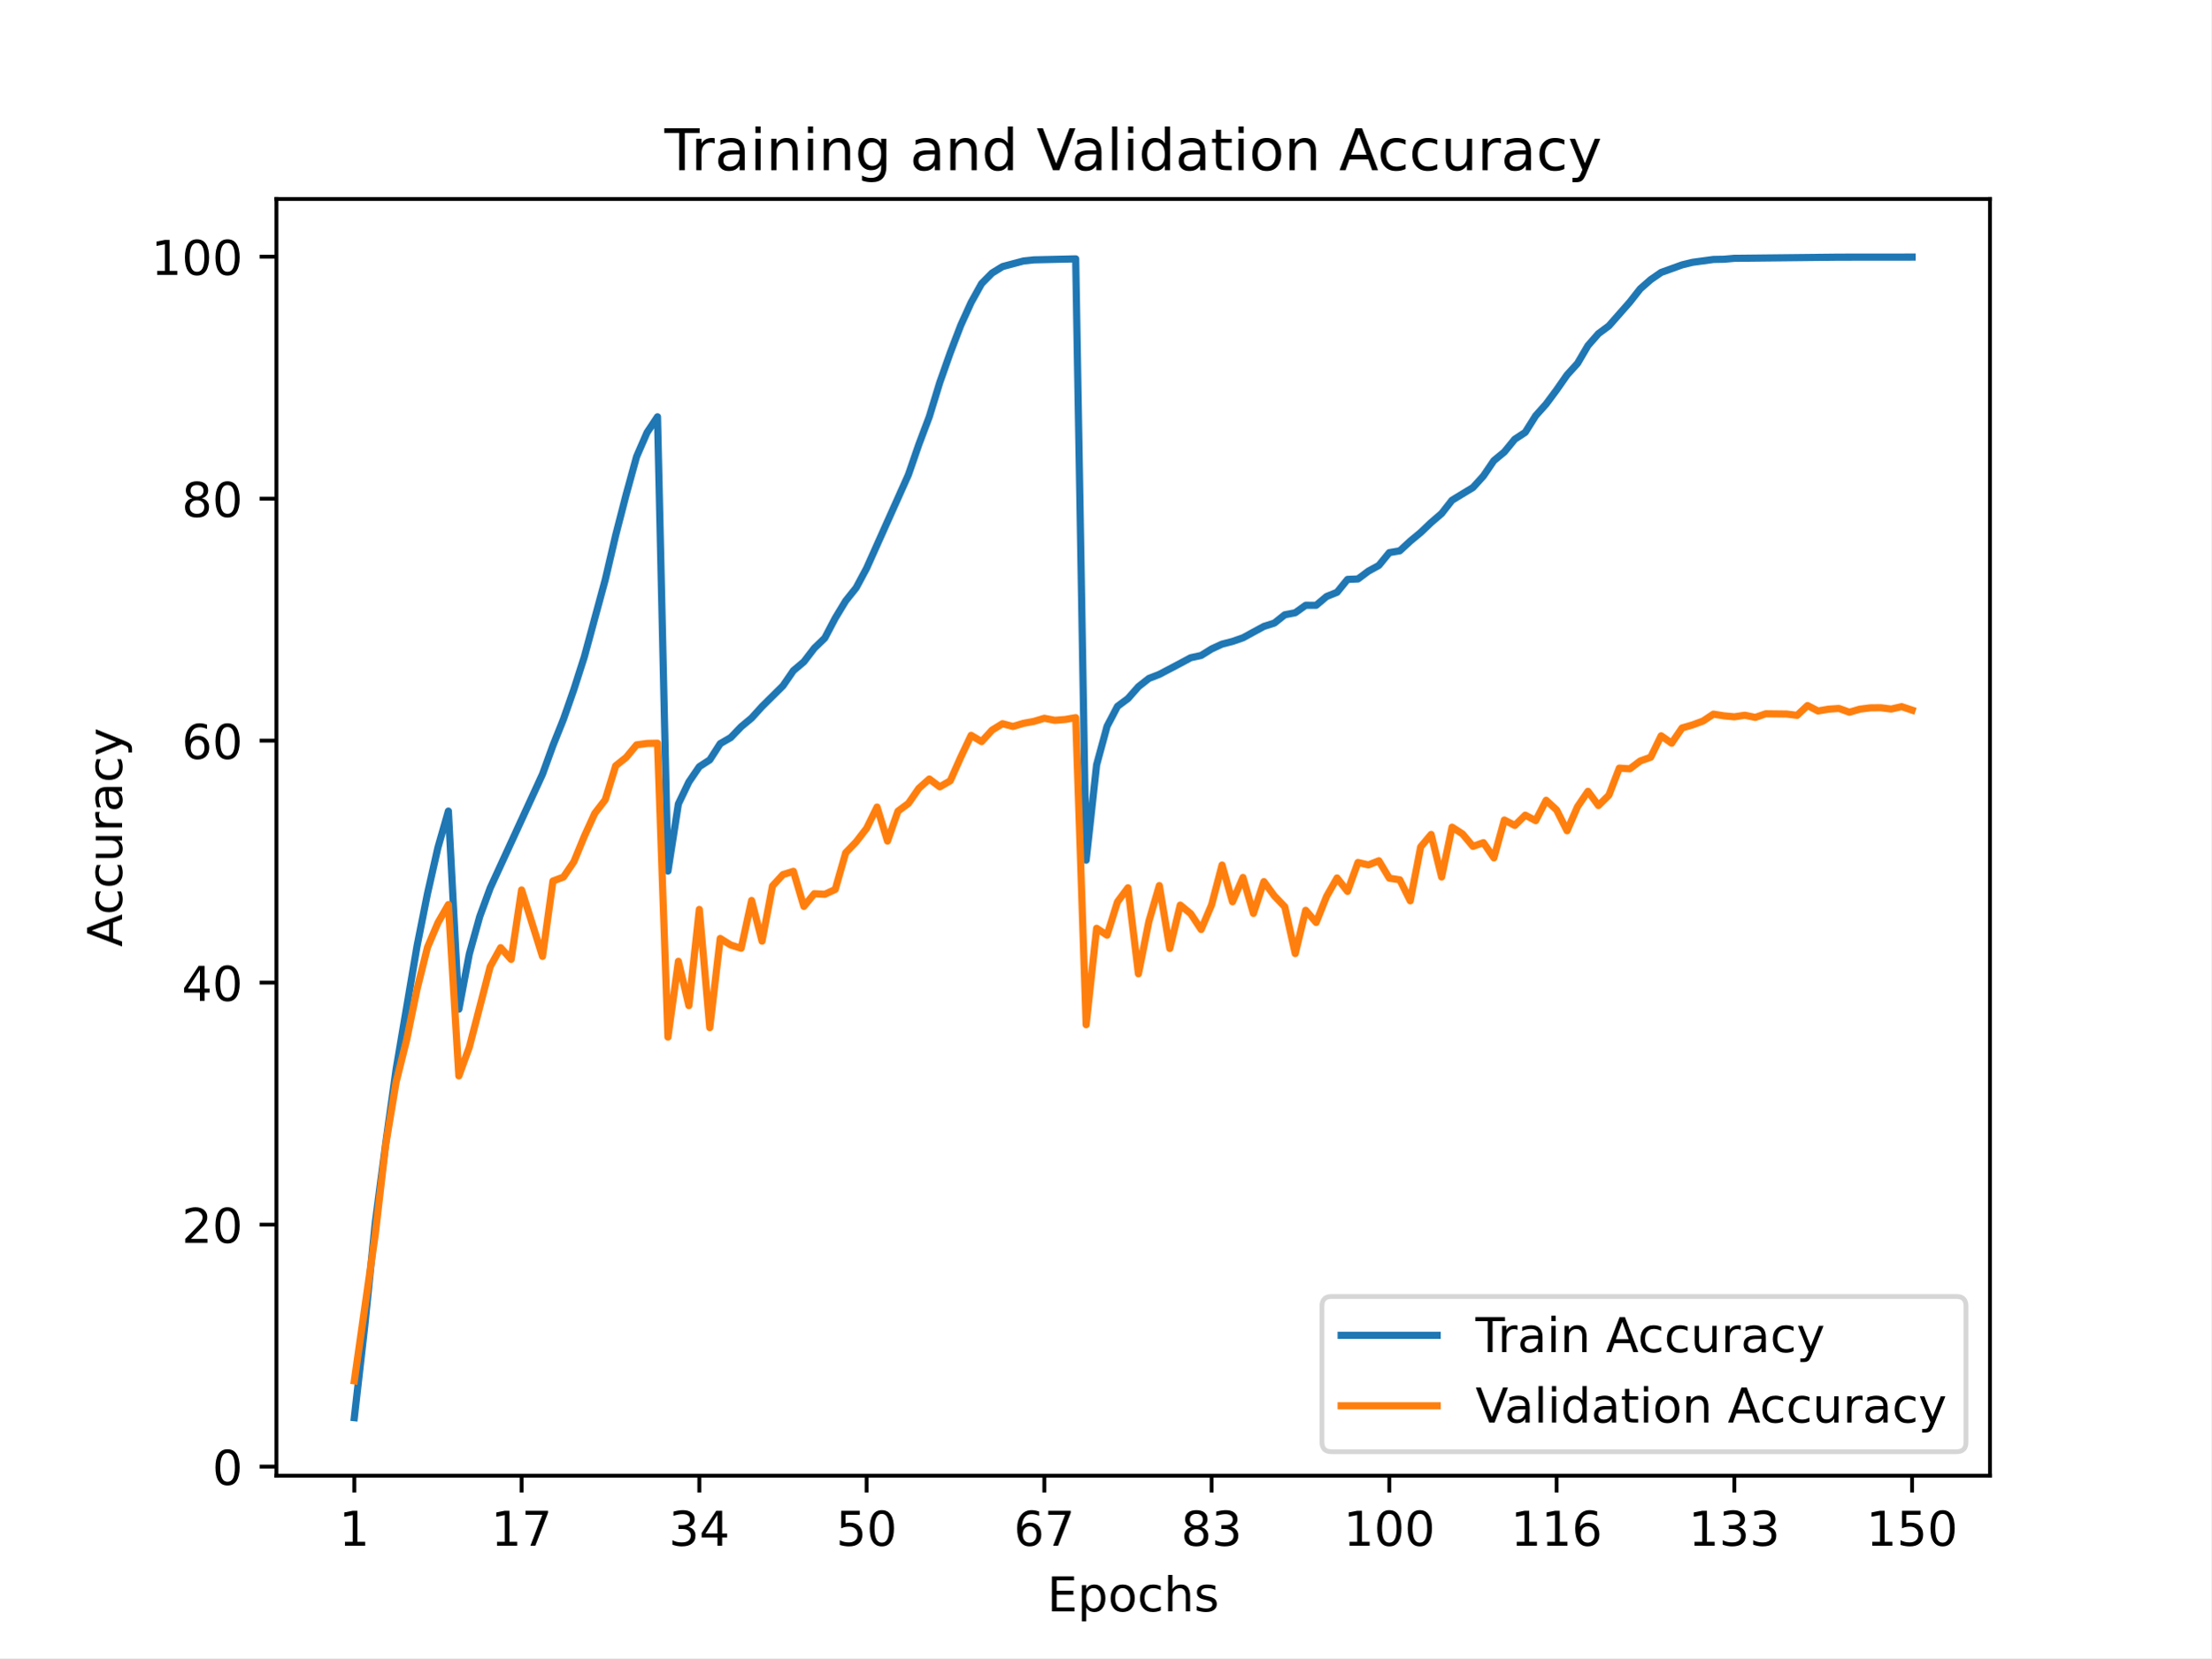
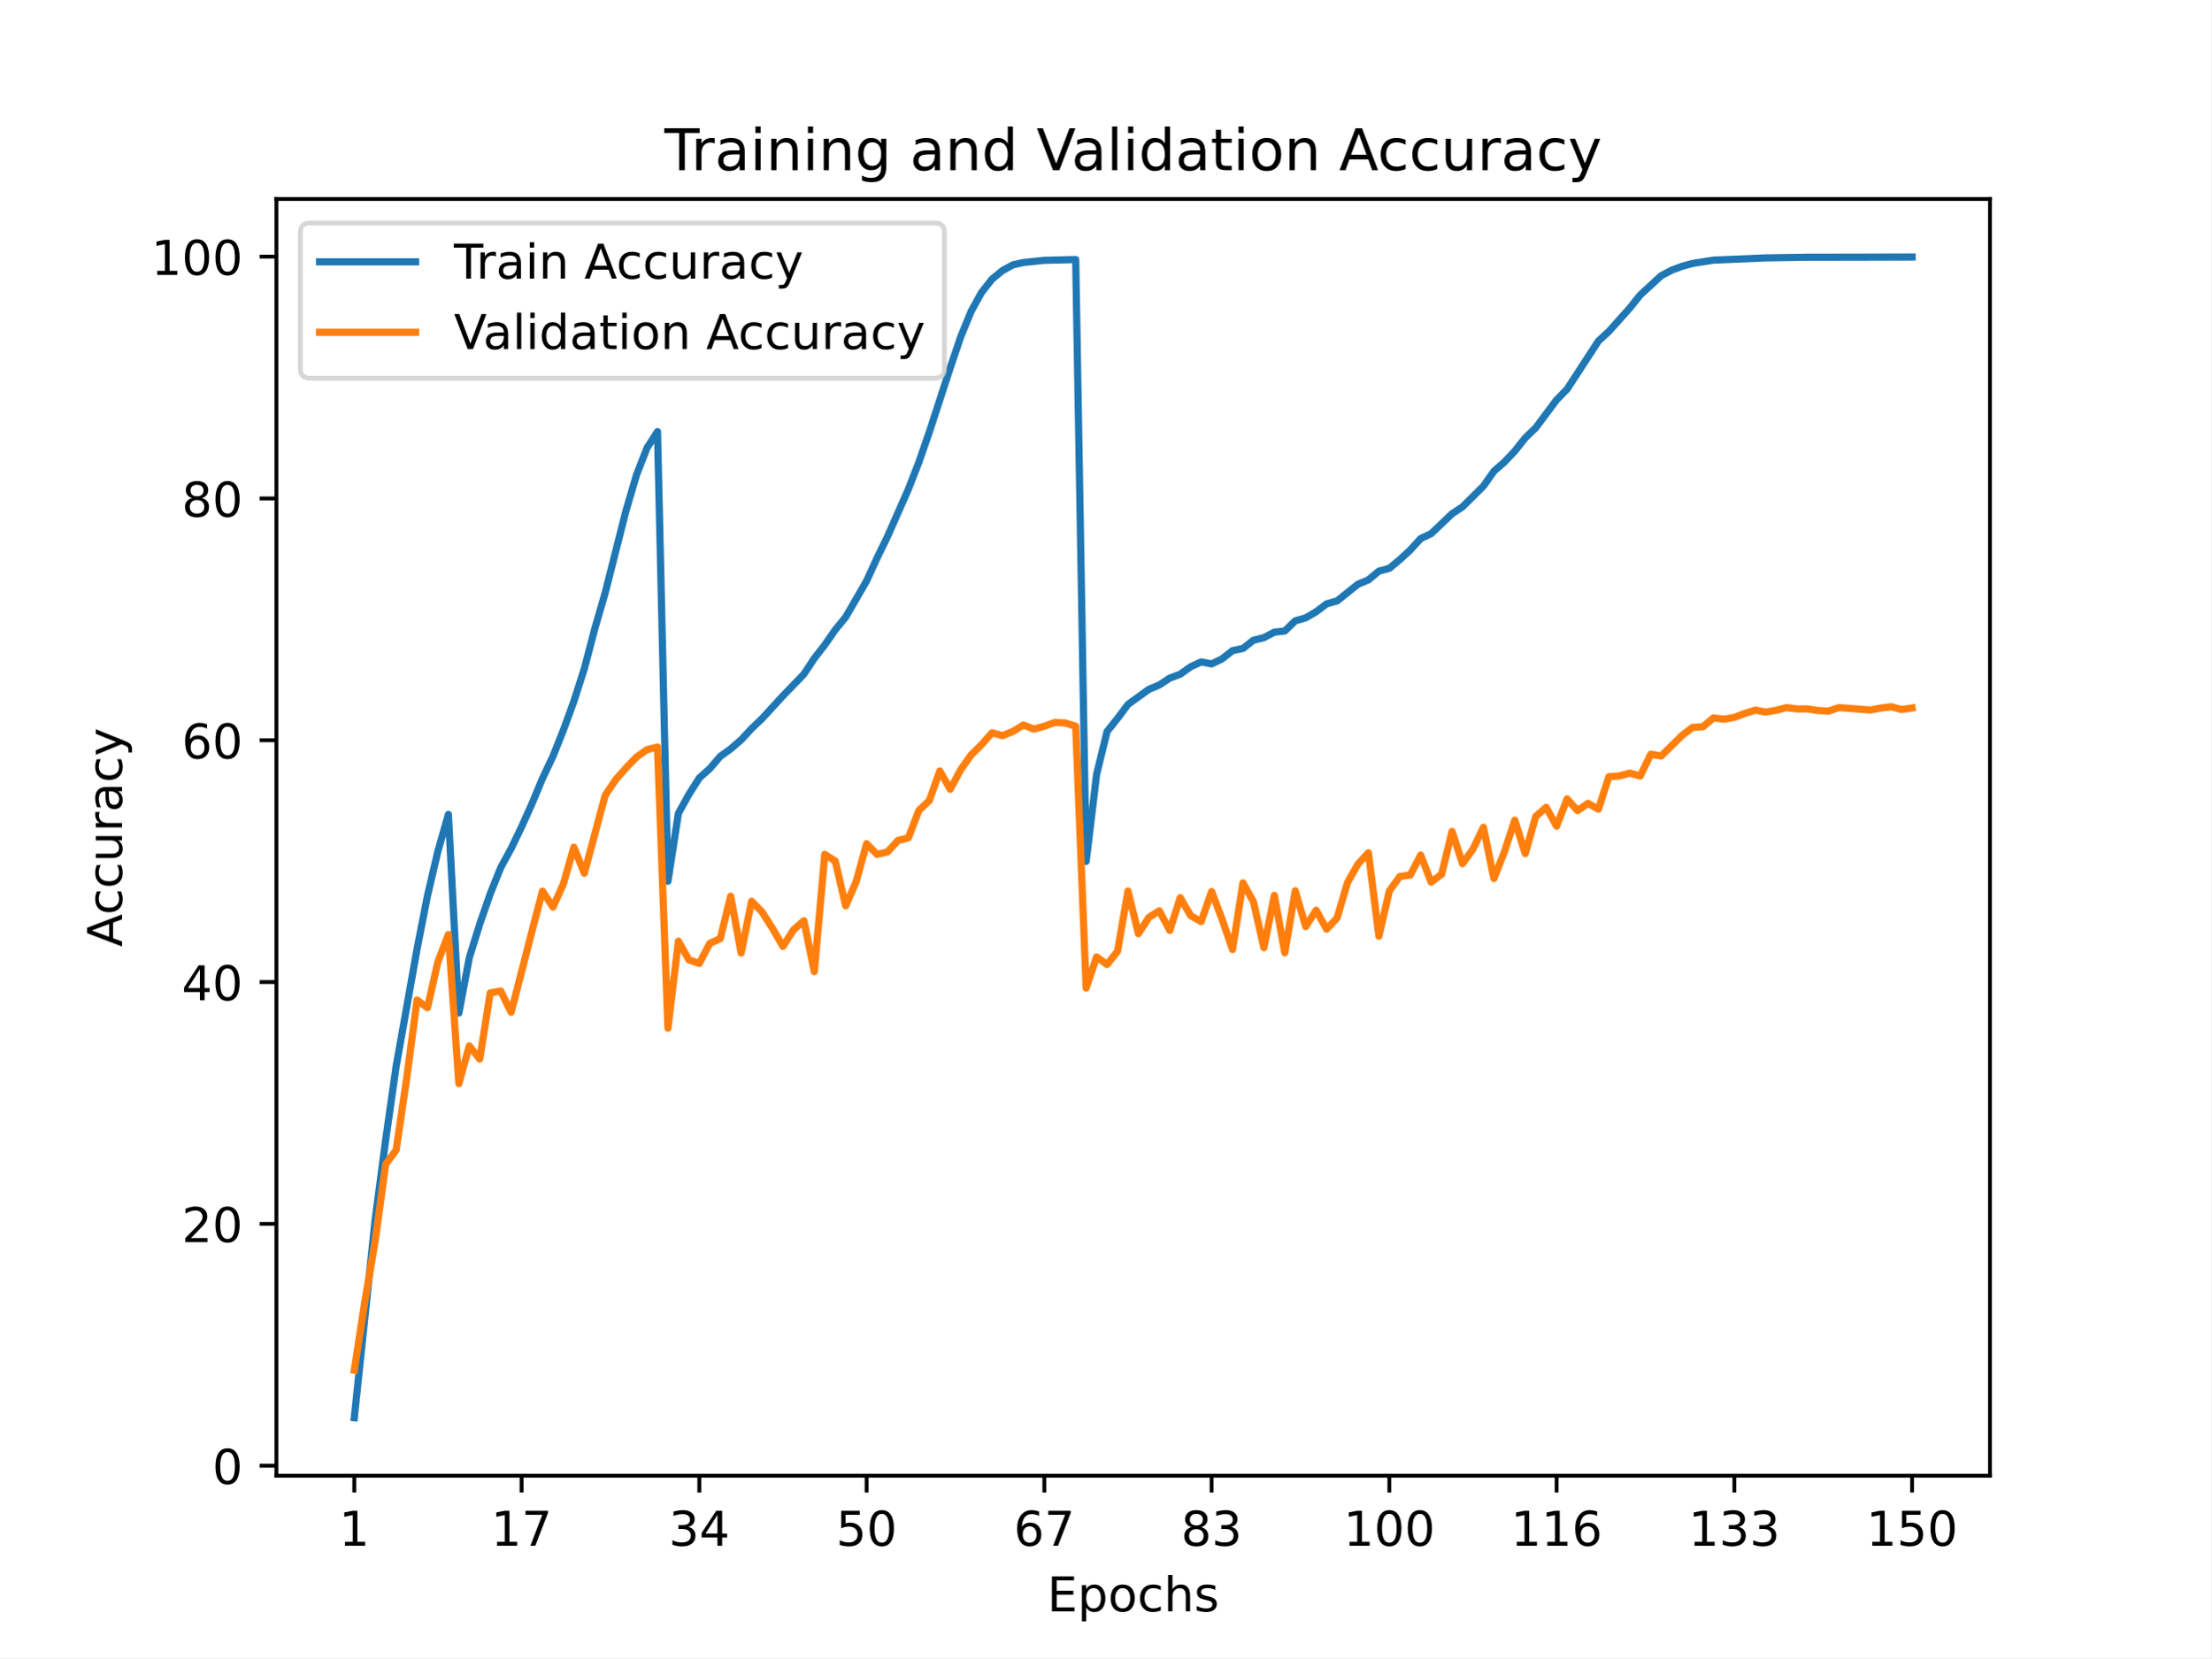
<svg xmlns="http://www.w3.org/2000/svg" xmlns:xlink="http://www.w3.org/1999/xlink" width="460.8pt" height="345.6pt" viewBox="0 0 460.8 345.6" version="1.1">
  <defs>
    <style type="text/css">*{stroke-linejoin: round; stroke-linecap: butt}</style>
  </defs>
  <g id="figure_1">
    <g id="patch_1">
      <path d="M 0 345.6  L 460.8 345.6  L 460.8 0  L 0 0  z " style="fill: #ffffff" />
    </g>
    <g id="axes_1">
      <g id="patch_2">
        <path d="M 57.6 307.584  L 414.72 307.584  L 414.72 41.472  L 57.6 41.472  z " style="fill: #ffffff" />
      </g>
      <g id="matplotlib.axis_1">
        <g id="xtick_1">
          <g id="line2d_1">
            <defs>
-               <path id="m80ed675c29" d="M 0 0  L 0 3.5  " style="stroke: #000000; stroke-width: 0.8" />
+               <path id="mdec0cc5436" d="M 0 0  L 0 3.5  " style="stroke: #000000; stroke-width: 0.8" />
            </defs>
            <g>
-               <use xlink:href="#m80ed675c29" x="73.833" y="307.584" style="stroke: #000000; stroke-width: 0.8" />
+               <use xlink:href="#mdec0cc5436" x="73.833" y="307.584" style="stroke: #000000; stroke-width: 0.8" />
            </g>
          </g>
          <g id="text_1">
            <g transform="translate(70.65148 322.1824) scale(0.1 -0.1)">
              <defs>
                <path id="DejaVuSans-31" d="M 794 531  L 1825 531  L 1825 4091  L 703 3866  L 703 4441  L 1819 4666  L 2450 4666  L 2450 531  L 3481 531  L 3481 0  L 794 0  L 794 531  z " transform="scale(0.015625)" />
              </defs>
              <use xlink:href="#DejaVuSans-31" />
            </g>
          </g>
        </g>
        <g id="xtick_2">
          <g id="line2d_2">
            <g>
-               <use xlink:href="#m80ed675c29" x="108.695" y="307.584" style="stroke: #000000; stroke-width: 0.8" />
+               <use xlink:href="#mdec0cc5436" x="108.695" y="307.584" style="stroke: #000000; stroke-width: 0.8" />
            </g>
          </g>
          <g id="text_2">
            <g transform="translate(102.3325 322.1824) scale(0.1 -0.1)">
              <defs>
                <path id="DejaVuSans-37" d="M 525 4666  L 3525 4666  L 3525 4397  L 1831 0  L 1172 0  L 2766 4134  L 525 4134  L 525 4666  z " transform="scale(0.015625)" />
              </defs>
              <use xlink:href="#DejaVuSans-31" />
              <use xlink:href="#DejaVuSans-37" x="63.623" />
            </g>
          </g>
        </g>
        <g id="xtick_3">
          <g id="line2d_3">
            <g>
-               <use xlink:href="#m80ed675c29" x="145.736" y="307.584" style="stroke: #000000; stroke-width: 0.8" />
+               <use xlink:href="#mdec0cc5436" x="145.736" y="307.584" style="stroke: #000000; stroke-width: 0.8" />
            </g>
          </g>
          <g id="text_3">
            <g transform="translate(139.3736 322.1824) scale(0.1 -0.1)">
              <defs>
                <path id="DejaVuSans-33" d="M 2597 2516  Q 3050 2419 3304 2112  Q 3559 1806 3559 1356  Q 3559 666 3084 287  Q 2609 -91 1734 -91  Q 1441 -91 1130 -33  Q 819 25 488 141  L 488 750  Q 750 597 1062 519  Q 1375 441 1716 441  Q 2309 441 2620 675  Q 2931 909 2931 1356  Q 2931 1769 2642 2001  Q 2353 2234 1838 2234  L 1294 2234  L 1294 2753  L 1863 2753  Q 2328 2753 2575 2939  Q 2822 3125 2822 3475  Q 2822 3834 2567 4026  Q 2313 4219 1838 4219  Q 1578 4219 1281 4162  Q 984 4106 628 3988  L 628 4550  Q 988 4650 1302 4700  Q 1616 4750 1894 4750  Q 2613 4750 3031 4423  Q 3450 4097 3450 3541  Q 3450 3153 3228 2886  Q 3006 2619 2597 2516  z " transform="scale(0.015625)" />
                <path id="DejaVuSans-34" d="M 2419 4116  L 825 1625  L 2419 1625  L 2419 4116  z M 2253 4666  L 3047 4666  L 3047 1625  L 3713 1625  L 3713 1100  L 3047 1100  L 3047 0  L 2419 0  L 2419 1100  L 313 1100  L 313 1709  L 2253 4666  z " transform="scale(0.015625)" />
              </defs>
              <use xlink:href="#DejaVuSans-33" />
              <use xlink:href="#DejaVuSans-34" x="63.623" />
            </g>
          </g>
        </g>
        <g id="xtick_4">
          <g id="line2d_4">
            <g>
-               <use xlink:href="#m80ed675c29" x="180.598" y="307.584" style="stroke: #000000; stroke-width: 0.8" />
+               <use xlink:href="#mdec0cc5436" x="180.598" y="307.584" style="stroke: #000000; stroke-width: 0.8" />
            </g>
          </g>
          <g id="text_4">
            <g transform="translate(174.2358 322.1824) scale(0.1 -0.1)">
              <defs>
                <path id="DejaVuSans-35" d="M 691 4666  L 3169 4666  L 3169 4134  L 1269 4134  L 1269 2991  Q 1406 3038 1543 3061  Q 1681 3084 1819 3084  Q 2600 3084 3056 2656  Q 3513 2228 3513 1497  Q 3513 744 3044 326  Q 2575 -91 1722 -91  Q 1428 -91 1123 -41  Q 819 9 494 109  L 494 744  Q 775 591 1075 516  Q 1375 441 1709 441  Q 2250 441 2565 725  Q 2881 1009 2881 1497  Q 2881 1984 2565 2268  Q 2250 2553 1709 2553  Q 1456 2553 1204 2497  Q 953 2441 691 2322  L 691 4666  z " transform="scale(0.015625)" />
                <path id="DejaVuSans-30" d="M 2034 4250  Q 1547 4250 1301 3770  Q 1056 3291 1056 2328  Q 1056 1369 1301 889  Q 1547 409 2034 409  Q 2525 409 2770 889  Q 3016 1369 3016 2328  Q 3016 3291 2770 3770  Q 2525 4250 2034 4250  z M 2034 4750  Q 2819 4750 3233 4129  Q 3647 3509 3647 2328  Q 3647 1150 3233 529  Q 2819 -91 2034 -91  Q 1250 -91 836 529  Q 422 1150 422 2328  Q 422 3509 836 4129  Q 1250 4750 2034 4750  z " transform="scale(0.015625)" />
              </defs>
              <use xlink:href="#DejaVuSans-35" />
              <use xlink:href="#DejaVuSans-30" x="63.623" />
            </g>
          </g>
        </g>
        <g id="xtick_5">
          <g id="line2d_5">
            <g>
-               <use xlink:href="#m80ed675c29" x="217.639" y="307.584" style="stroke: #000000; stroke-width: 0.8" />
+               <use xlink:href="#mdec0cc5436" x="217.639" y="307.584" style="stroke: #000000; stroke-width: 0.8" />
            </g>
          </g>
          <g id="text_5">
            <g transform="translate(211.2769 322.1824) scale(0.1 -0.1)">
              <defs>
                <path id="DejaVuSans-36" d="M 2113 2584  Q 1688 2584 1439 2293  Q 1191 2003 1191 1497  Q 1191 994 1439 701  Q 1688 409 2113 409  Q 2538 409 2786 701  Q 3034 994 3034 1497  Q 3034 2003 2786 2293  Q 2538 2584 2113 2584  z M 3366 4563  L 3366 3988  Q 3128 4100 2886 4159  Q 2644 4219 2406 4219  Q 1781 4219 1451 3797  Q 1122 3375 1075 2522  Q 1259 2794 1537 2939  Q 1816 3084 2150 3084  Q 2853 3084 3261 2657  Q 3669 2231 3669 1497  Q 3669 778 3244 343  Q 2819 -91 2113 -91  Q 1303 -91 875 529  Q 447 1150 447 2328  Q 447 3434 972 4092  Q 1497 4750 2381 4750  Q 2619 4750 2861 4703  Q 3103 4656 3366 4563  z " transform="scale(0.015625)" />
              </defs>
              <use xlink:href="#DejaVuSans-36" />
              <use xlink:href="#DejaVuSans-37" x="63.623" />
            </g>
          </g>
        </g>
        <g id="xtick_6">
          <g id="line2d_6">
            <g>
-               <use xlink:href="#m80ed675c29" x="252.502" y="307.584" style="stroke: #000000; stroke-width: 0.8" />
+               <use xlink:href="#mdec0cc5436" x="252.502" y="307.584" style="stroke: #000000; stroke-width: 0.8" />
            </g>
          </g>
          <g id="text_6">
            <g transform="translate(246.1392 322.1824) scale(0.1 -0.1)">
              <defs>
                <path id="DejaVuSans-38" d="M 2034 2216  Q 1584 2216 1326 1975  Q 1069 1734 1069 1313  Q 1069 891 1326 650  Q 1584 409 2034 409  Q 2484 409 2743 651  Q 3003 894 3003 1313  Q 3003 1734 2745 1975  Q 2488 2216 2034 2216  z M 1403 2484  Q 997 2584 770 2862  Q 544 3141 544 3541  Q 544 4100 942 4425  Q 1341 4750 2034 4750  Q 2731 4750 3128 4425  Q 3525 4100 3525 3541  Q 3525 3141 3298 2862  Q 3072 2584 2669 2484  Q 3125 2378 3379 2068  Q 3634 1759 3634 1313  Q 3634 634 3220 271  Q 2806 -91 2034 -91  Q 1263 -91 848 271  Q 434 634 434 1313  Q 434 1759 690 2068  Q 947 2378 1403 2484  z M 1172 3481  Q 1172 3119 1398 2916  Q 1625 2713 2034 2713  Q 2441 2713 2670 2916  Q 2900 3119 2900 3481  Q 2900 3844 2670 4047  Q 2441 4250 2034 4250  Q 1625 4250 1398 4047  Q 1172 3844 1172 3481  z " transform="scale(0.015625)" />
              </defs>
              <use xlink:href="#DejaVuSans-38" />
              <use xlink:href="#DejaVuSans-33" x="63.623" />
            </g>
          </g>
        </g>
        <g id="xtick_7">
          <g id="line2d_7">
            <g>
-               <use xlink:href="#m80ed675c29" x="289.543" y="307.584" style="stroke: #000000; stroke-width: 0.8" />
+               <use xlink:href="#mdec0cc5436" x="289.543" y="307.584" style="stroke: #000000; stroke-width: 0.8" />
            </g>
          </g>
          <g id="text_7">
            <g transform="translate(279.999 322.1824) scale(0.1 -0.1)">
              <use xlink:href="#DejaVuSans-31" />
              <use xlink:href="#DejaVuSans-30" x="63.623" />
              <use xlink:href="#DejaVuSans-30" x="127.246" />
            </g>
          </g>
        </g>
        <g id="xtick_8">
          <g id="line2d_8">
            <g>
-               <use xlink:href="#m80ed675c29" x="324.405" y="307.584" style="stroke: #000000; stroke-width: 0.8" />
+               <use xlink:href="#mdec0cc5436" x="324.405" y="307.584" style="stroke: #000000; stroke-width: 0.8" />
            </g>
          </g>
          <g id="text_8">
            <g transform="translate(314.8613 322.1824) scale(0.1 -0.1)">
              <use xlink:href="#DejaVuSans-31" />
              <use xlink:href="#DejaVuSans-31" x="63.623" />
              <use xlink:href="#DejaVuSans-36" x="127.246" />
            </g>
          </g>
        </g>
        <g id="xtick_9">
          <g id="line2d_9">
            <g>
-               <use xlink:href="#m80ed675c29" x="361.446" y="307.584" style="stroke: #000000; stroke-width: 0.8" />
+               <use xlink:href="#mdec0cc5436" x="361.446" y="307.584" style="stroke: #000000; stroke-width: 0.8" />
            </g>
          </g>
          <g id="text_9">
            <g transform="translate(351.9024 322.1824) scale(0.1 -0.1)">
              <use xlink:href="#DejaVuSans-31" />
              <use xlink:href="#DejaVuSans-33" x="63.623" />
              <use xlink:href="#DejaVuSans-33" x="127.246" />
            </g>
          </g>
        </g>
        <g id="xtick_10">
          <g id="line2d_10">
            <g>
-               <use xlink:href="#m80ed675c29" x="398.487" y="307.584" style="stroke: #000000; stroke-width: 0.8" />
+               <use xlink:href="#mdec0cc5436" x="398.487" y="307.584" style="stroke: #000000; stroke-width: 0.8" />
            </g>
          </g>
          <g id="text_10">
            <g transform="translate(388.9435 322.1824) scale(0.1 -0.1)">
              <use xlink:href="#DejaVuSans-31" />
              <use xlink:href="#DejaVuSans-35" x="63.623" />
              <use xlink:href="#DejaVuSans-30" x="127.246" />
            </g>
          </g>
        </g>
        <g id="text_11">
          <g transform="translate(218.2444 335.8606) scale(0.1 -0.1)">
            <defs>
              <path id="DejaVuSans-45" d="M 628 4666  L 3578 4666  L 3578 4134  L 1259 4134  L 1259 2753  L 3481 2753  L 3481 2222  L 1259 2222  L 1259 531  L 3634 531  L 3634 0  L 628 0  L 628 4666  z " transform="scale(0.015625)" />
              <path id="DejaVuSans-70" d="M 1159 525  L 1159 -1331  L 581 -1331  L 581 3500  L 1159 3500  L 1159 2969  Q 1341 3281 1617 3432  Q 1894 3584 2278 3584  Q 2916 3584 3314 3078  Q 3713 2572 3713 1747  Q 3713 922 3314 415  Q 2916 -91 2278 -91  Q 1894 -91 1617 61  Q 1341 213 1159 525  z M 3116 1747  Q 3116 2381 2855 2742  Q 2594 3103 2138 3103  Q 1681 3103 1420 2742  Q 1159 2381 1159 1747  Q 1159 1113 1420 752  Q 1681 391 2138 391  Q 2594 391 2855 752  Q 3116 1113 3116 1747  z " transform="scale(0.015625)" />
              <path id="DejaVuSans-6f" d="M 1959 3097  Q 1497 3097 1228 2736  Q 959 2375 959 1747  Q 959 1119 1226 758  Q 1494 397 1959 397  Q 2419 397 2687 759  Q 2956 1122 2956 1747  Q 2956 2369 2687 2733  Q 2419 3097 1959 3097  z M 1959 3584  Q 2709 3584 3137 3096  Q 3566 2609 3566 1747  Q 3566 888 3137 398  Q 2709 -91 1959 -91  Q 1206 -91 779 398  Q 353 888 353 1747  Q 353 2609 779 3096  Q 1206 3584 1959 3584  z " transform="scale(0.015625)" />
              <path id="DejaVuSans-63" d="M 3122 3366  L 3122 2828  Q 2878 2963 2633 3030  Q 2388 3097 2138 3097  Q 1578 3097 1268 2742  Q 959 2388 959 1747  Q 959 1106 1268 751  Q 1578 397 2138 397  Q 2388 397 2633 464  Q 2878 531 3122 666  L 3122 134  Q 2881 22 2623 -34  Q 2366 -91 2075 -91  Q 1284 -91 818 406  Q 353 903 353 1747  Q 353 2603 823 3093  Q 1294 3584 2113 3584  Q 2378 3584 2631 3529  Q 2884 3475 3122 3366  z " transform="scale(0.015625)" />
              <path id="DejaVuSans-68" d="M 3513 2113  L 3513 0  L 2938 0  L 2938 2094  Q 2938 2591 2744 2837  Q 2550 3084 2163 3084  Q 1697 3084 1428 2787  Q 1159 2491 1159 1978  L 1159 0  L 581 0  L 581 4863  L 1159 4863  L 1159 2956  Q 1366 3272 1645 3428  Q 1925 3584 2291 3584  Q 2894 3584 3203 3211  Q 3513 2838 3513 2113  z " transform="scale(0.015625)" />
              <path id="DejaVuSans-73" d="M 2834 3397  L 2834 2853  Q 2591 2978 2328 3040  Q 2066 3103 1784 3103  Q 1356 3103 1142 2972  Q 928 2841 928 2578  Q 928 2378 1081 2264  Q 1234 2150 1697 2047  L 1894 2003  Q 2506 1872 2764 1633  Q 3022 1394 3022 966  Q 3022 478 2636 193  Q 2250 -91 1575 -91  Q 1294 -91 989 -36  Q 684 19 347 128  L 347 722  Q 666 556 975 473  Q 1284 391 1588 391  Q 1994 391 2212 530  Q 2431 669 2431 922  Q 2431 1156 2273 1281  Q 2116 1406 1581 1522  L 1381 1569  Q 847 1681 609 1914  Q 372 2147 372 2553  Q 372 3047 722 3315  Q 1072 3584 1716 3584  Q 2034 3584 2315 3537  Q 2597 3491 2834 3397  z " transform="scale(0.015625)" />
            </defs>
            <use xlink:href="#DejaVuSans-45" />
            <use xlink:href="#DejaVuSans-70" x="63.184" />
            <use xlink:href="#DejaVuSans-6f" x="126.66" />
            <use xlink:href="#DejaVuSans-63" x="187.842" />
            <use xlink:href="#DejaVuSans-68" x="242.822" />
            <use xlink:href="#DejaVuSans-73" x="306.201" />
          </g>
        </g>
      </g>
      <g id="matplotlib.axis_2">
        <g id="ytick_1">
          <g id="line2d_11">
            <defs>
-               <path id="mb5c897c2bb" d="M 0 0  L -3.5 0  " style="stroke: #000000; stroke-width: 0.8" />
+               <path id="mfd5704d3c6" d="M 0 0  L -3.5 0  " style="stroke: #000000; stroke-width: 0.8" />
            </defs>
            <g>
-               <use xlink:href="#mb5c897c2bb" x="57.6" y="305.692" style="stroke: #000000; stroke-width: 0.8" />
+               <use xlink:href="#mfd5704d3c6" x="57.6" y="305.495" style="stroke: #000000; stroke-width: 0.8" />
            </g>
          </g>
          <g id="text_12">
-             <g transform="translate(44.2375 309.4912) scale(0.1 -0.1)">
+             <g transform="translate(44.2375 309.2947) scale(0.1 -0.1)">
              <use xlink:href="#DejaVuSans-30" />
            </g>
          </g>
        </g>
        <g id="ytick_2">
          <g id="line2d_12">
            <g>
-               <use xlink:href="#mb5c897c2bb" x="57.6" y="255.252" style="stroke: #000000; stroke-width: 0.8" />
+               <use xlink:href="#mfd5704d3c6" x="57.6" y="255.093" style="stroke: #000000; stroke-width: 0.8" />
            </g>
          </g>
          <g id="text_13">
-             <g transform="translate(37.875 259.0513) scale(0.1 -0.1)">
+             <g transform="translate(37.875 258.892) scale(0.1 -0.1)">
              <defs>
                <path id="DejaVuSans-32" d="M 1228 531  L 3431 531  L 3431 0  L 469 0  L 469 531  Q 828 903 1448 1529  Q 2069 2156 2228 2338  Q 2531 2678 2651 2914  Q 2772 3150 2772 3378  Q 2772 3750 2511 3984  Q 2250 4219 1831 4219  Q 1534 4219 1204 4116  Q 875 4013 500 3803  L 500 4441  Q 881 4594 1212 4672  Q 1544 4750 1819 4750  Q 2544 4750 2975 4387  Q 3406 4025 3406 3419  Q 3406 3131 3298 2873  Q 3191 2616 2906 2266  Q 2828 2175 2409 1742  Q 1991 1309 1228 531  z " transform="scale(0.015625)" />
              </defs>
              <use xlink:href="#DejaVuSans-32" />
              <use xlink:href="#DejaVuSans-30" x="63.623" />
            </g>
          </g>
        </g>
        <g id="ytick_3">
          <g id="line2d_13">
            <g>
-               <use xlink:href="#mb5c897c2bb" x="57.6" y="204.812" style="stroke: #000000; stroke-width: 0.8" />
+               <use xlink:href="#mfd5704d3c6" x="57.6" y="204.69" style="stroke: #000000; stroke-width: 0.8" />
            </g>
          </g>
          <g id="text_14">
-             <g transform="translate(37.875 208.6114) scale(0.1 -0.1)">
+             <g transform="translate(37.875 208.4894) scale(0.1 -0.1)">
              <use xlink:href="#DejaVuSans-34" />
              <use xlink:href="#DejaVuSans-30" x="63.623" />
            </g>
          </g>
        </g>
        <g id="ytick_4">
          <g id="line2d_14">
            <g>
-               <use xlink:href="#mb5c897c2bb" x="57.6" y="154.372" style="stroke: #000000; stroke-width: 0.8" />
+               <use xlink:href="#mfd5704d3c6" x="57.6" y="154.288" style="stroke: #000000; stroke-width: 0.8" />
            </g>
          </g>
          <g id="text_15">
-             <g transform="translate(37.875 158.1714) scale(0.1 -0.1)">
+             <g transform="translate(37.875 158.0868) scale(0.1 -0.1)">
              <use xlink:href="#DejaVuSans-36" />
              <use xlink:href="#DejaVuSans-30" x="63.623" />
            </g>
          </g>
        </g>
        <g id="ytick_5">
          <g id="line2d_15">
            <g>
-               <use xlink:href="#mb5c897c2bb" x="57.6" y="103.932" style="stroke: #000000; stroke-width: 0.8" />
+               <use xlink:href="#mfd5704d3c6" x="57.6" y="103.885" style="stroke: #000000; stroke-width: 0.8" />
            </g>
          </g>
          <g id="text_16">
-             <g transform="translate(37.875 107.7315) scale(0.1 -0.1)">
+             <g transform="translate(37.875 107.6842) scale(0.1 -0.1)">
              <use xlink:href="#DejaVuSans-38" />
              <use xlink:href="#DejaVuSans-30" x="63.623" />
            </g>
          </g>
        </g>
        <g id="ytick_6">
          <g id="line2d_16">
            <g>
-               <use xlink:href="#mb5c897c2bb" x="57.6" y="53.492" style="stroke: #000000; stroke-width: 0.8" />
+               <use xlink:href="#mfd5704d3c6" x="57.6" y="53.482" style="stroke: #000000; stroke-width: 0.8" />
            </g>
          </g>
          <g id="text_17">
-             <g transform="translate(31.5125 57.29156) scale(0.1 -0.1)">
+             <g transform="translate(31.5125 57.28153) scale(0.1 -0.1)">
              <use xlink:href="#DejaVuSans-31" />
              <use xlink:href="#DejaVuSans-30" x="63.623" />
              <use xlink:href="#DejaVuSans-30" x="127.246" />
            </g>
          </g>
        </g>
        <g id="text_18">
          <g transform="translate(25.43281 197.3561) rotate(-90) scale(0.1 -0.1)">
            <defs>
              <path id="DejaVuSans-41" d="M 2188 4044  L 1331 1722  L 3047 1722  L 2188 4044  z M 1831 4666  L 2547 4666  L 4325 0  L 3669 0  L 3244 1197  L 1141 1197  L 716 0  L 50 0  L 1831 4666  z " transform="scale(0.015625)" />
              <path id="DejaVuSans-75" d="M 544 1381  L 544 3500  L 1119 3500  L 1119 1403  Q 1119 906 1312 657  Q 1506 409 1894 409  Q 2359 409 2629 706  Q 2900 1003 2900 1516  L 2900 3500  L 3475 3500  L 3475 0  L 2900 0  L 2900 538  Q 2691 219 2414 64  Q 2138 -91 1772 -91  Q 1169 -91 856 284  Q 544 659 544 1381  z M 1991 3584  L 1991 3584  z " transform="scale(0.015625)" />
              <path id="DejaVuSans-72" d="M 2631 2963  Q 2534 3019 2420 3045  Q 2306 3072 2169 3072  Q 1681 3072 1420 2755  Q 1159 2438 1159 1844  L 1159 0  L 581 0  L 581 3500  L 1159 3500  L 1159 2956  Q 1341 3275 1631 3429  Q 1922 3584 2338 3584  Q 2397 3584 2469 3576  Q 2541 3569 2628 3553  L 2631 2963  z " transform="scale(0.015625)" />
              <path id="DejaVuSans-61" d="M 2194 1759  Q 1497 1759 1228 1600  Q 959 1441 959 1056  Q 959 750 1161 570  Q 1363 391 1709 391  Q 2188 391 2477 730  Q 2766 1069 2766 1631  L 2766 1759  L 2194 1759  z M 3341 1997  L 3341 0  L 2766 0  L 2766 531  Q 2569 213 2275 61  Q 1981 -91 1556 -91  Q 1019 -91 701 211  Q 384 513 384 1019  Q 384 1609 779 1909  Q 1175 2209 1959 2209  L 2766 2209  L 2766 2266  Q 2766 2663 2505 2880  Q 2244 3097 1772 3097  Q 1472 3097 1187 3025  Q 903 2953 641 2809  L 641 3341  Q 956 3463 1253 3523  Q 1550 3584 1831 3584  Q 2591 3584 2966 3190  Q 3341 2797 3341 1997  z " transform="scale(0.015625)" />
              <path id="DejaVuSans-79" d="M 2059 -325  Q 1816 -950 1584 -1140  Q 1353 -1331 966 -1331  L 506 -1331  L 506 -850  L 844 -850  Q 1081 -850 1212 -737  Q 1344 -625 1503 -206  L 1606 56  L 191 3500  L 800 3500  L 1894 763  L 2988 3500  L 3597 3500  L 2059 -325  z " transform="scale(0.015625)" />
            </defs>
            <use xlink:href="#DejaVuSans-41" />
            <use xlink:href="#DejaVuSans-63" x="66.658" />
            <use xlink:href="#DejaVuSans-63" x="121.639" />
            <use xlink:href="#DejaVuSans-75" x="176.619" />
            <use xlink:href="#DejaVuSans-72" x="239.998" />
            <use xlink:href="#DejaVuSans-61" x="281.111" />
            <use xlink:href="#DejaVuSans-63" x="342.391" />
            <use xlink:href="#DejaVuSans-79" x="397.371" />
          </g>
        </g>
      </g>
      <g id="line2d_17">
-         <path d="M 73.833 295.488  L 76.012 276.384  L 78.191 254.907  L 80.369 238.38  L 82.548 222.847  L 86.906 197.196  L 89.085 186.253  L 91.264 176.644  L 93.443 169.058  L 95.622 210.353  L 97.801 198.835  L 99.979 191.022  L 102.158 185.083  L 113.053 161.371  L 115.232 155.378  L 117.411 149.941  L 119.589 143.712  L 121.768 136.912  L 126.126 120.847  L 128.305 111.554  L 130.484 103.095  L 132.663 95.171  L 134.842 90.152  L 137.021 86.873  L 139.199 181.562  L 141.378 167.555  L 143.557 162.99  L 145.736 159.797  L 147.915 158.387  L 150.094 154.995  L 152.273 153.742  L 154.452 151.477  L 156.631 149.664  L 158.809 147.258  L 163.167 142.945  L 165.346 139.775  L 167.525 137.941  L 169.704 135.097  L 171.883 132.996  L 174.062 128.84  L 176.241 125.243  L 178.419 122.517  L 180.598 118.441  L 189.314 98.949  L 191.493 92.621  L 193.672 86.836  L 195.851 79.719  L 198.029 73.545  L 200.208 67.84  L 202.387 63.036  L 204.566 59.111  L 206.745 56.912  L 208.924 55.565  L 213.282 54.395  L 215.461 54.158  L 224.176 53.951  L 226.355 179.287  L 228.534 159.426  L 230.713 151.386  L 232.892 147.217  L 235.071 145.603  L 237.249 143.127  L 239.428 141.409  L 241.607 140.559  L 245.965 138.267  L 248.144 137.091  L 250.323 136.617  L 252.502 135.258  L 254.681 134.252  L 256.859 133.694  L 259.038 132.935  L 263.396 130.56  L 265.575 129.871  L 267.754 128.136  L 269.933 127.715  L 272.112 126.154  L 274.291 126.159  L 276.469 124.323  L 278.648 123.45  L 280.827 120.767  L 283.006 120.673  L 285.185 119.042  L 287.364 117.844  L 289.543 115.178  L 291.722 114.802  L 293.901 112.787  L 296.079 110.984  L 298.258 108.906  L 300.437 107.034  L 302.616 104.253  L 306.974 101.607  L 309.153 99.201  L 311.332 95.998  L 313.511 94.205  L 315.689 91.542  L 317.868 90.112  L 320.047 86.644  L 322.226 84.203  L 324.405 81.267  L 326.584 78.14  L 328.763 75.739  L 330.942 72.029  L 333.121 69.54  L 335.299 67.921  L 339.657 62.97  L 341.836 60.196  L 344.015 58.284  L 346.194 56.779  L 350.552 55.205  L 352.731 54.67  L 357.088 54.072  L 359.267 54.032  L 361.446 53.838  L 383.235 53.596  L 398.487 53.581  L 398.487 53.581  " clip-path="url(#pfc4c80824c)" style="fill: none; stroke: #1f77b4; stroke-width: 1.5; stroke-linecap: square" />
+         <path d="M 73.833 295.488  L 78.191 254.102  L 80.369 237.593  L 82.548 222.288  L 86.906 197.825  L 89.085 186.701  L 91.264 177.392  L 93.443 169.751  L 95.622 211.152  L 97.801 199.622  L 99.979 192.589  L 102.158 186.301  L 104.337 180.867  L 106.516 176.865  L 108.695 172.339  L 110.874 167.475  L 113.053 162.249  L 115.232 157.642  L 117.411 152.166  L 119.589 146.195  L 121.768 139.378  L 123.947 131.054  L 126.126 123.532  L 130.484 106.327  L 132.663 98.93  L 134.842 93.348  L 137.021 89.964  L 139.199 183.67  L 141.378 169.529  L 143.557 165.583  L 145.736 162.155  L 147.915 160.205  L 150.094 157.662  L 152.273 156.089  L 154.452 154.209  L 156.631 151.851  L 158.809 149.779  L 163.167 145.034  L 167.525 140.52  L 169.704 137.219  L 171.883 134.414  L 174.062 131.279  L 176.241 128.61  L 180.598 121.08  L 182.777 116.299  L 184.956 111.836  L 189.314 101.942  L 191.493 96.33  L 193.672 90.049  L 198.029 76.662  L 200.208 70.213  L 202.387 64.886  L 204.566 60.934  L 206.745 58.172  L 208.924 56.391  L 211.103 55.199  L 213.282 54.712  L 217.639 54.256  L 224.176 54.095  L 226.355 179.542  L 228.534 161.409  L 230.713 152.471  L 232.892 149.744  L 235.071 146.823  L 239.428 143.673  L 241.607 142.763  L 243.786 141.334  L 245.965 140.528  L 248.144 138.97  L 250.323 137.96  L 252.502 138.38  L 254.681 137.33  L 256.859 135.613  L 259.038 135.157  L 261.217 133.441  L 263.396 132.907  L 265.575 131.76  L 267.754 131.518  L 269.933 129.404  L 272.112 128.774  L 274.291 127.504  L 276.469 125.858  L 278.648 125.251  L 283.006 121.765  L 285.185 120.861  L 287.364 119.033  L 289.543 118.454  L 291.722 116.647  L 293.901 114.633  L 296.079 112.254  L 298.258 111.221  L 302.616 107.08  L 304.795 105.636  L 309.153 101.317  L 311.332 98.217  L 313.511 96.312  L 315.689 94.016  L 317.868 91.269  L 320.047 89.17  L 324.405 83.341  L 326.584 81.118  L 333.121 71.075  L 335.299 69.069  L 339.657 64.2  L 341.836 61.476  L 346.194 57.469  L 348.373 56.32  L 350.552 55.501  L 352.731 54.906  L 357.088 54.218  L 367.983 53.752  L 376.698 53.616  L 387.593 53.598  L 398.487 53.568  L 398.487 53.568  " clip-path="url(#p9cc2f19f30)" style="fill: none; stroke: #1f77b4; stroke-width: 1.5; stroke-linecap: square" />
      </g>
      <g id="line2d_18">
-         <path d="M 73.833 287.811  L 78.191 257.345  L 80.369 238.632  L 82.548 225.518  L 84.727 216.792  L 86.906 206.174  L 89.085 197.448  L 91.264 192.328  L 93.443 188.545  L 95.622 224.257  L 97.801 218.254  L 102.158 201.458  L 104.337 197.524  L 106.516 199.97  L 108.695 185.494  L 113.053 199.339  L 115.232 183.627  L 117.411 182.82  L 119.589 179.617  L 121.768 174.321  L 123.947 169.529  L 126.126 166.705  L 128.305 159.618  L 130.484 157.878  L 132.663 155.255  L 134.842 154.952  L 137.021 154.902  L 139.199 216.161  L 141.378 200.373  L 143.557 209.604  L 145.736 189.554  L 147.915 214.194  L 150.094 195.607  L 152.273 196.969  L 154.452 197.65  L 156.631 187.688  L 158.809 196.162  L 160.988 184.661  L 163.167 182.291  L 165.346 181.61  L 167.525 188.924  L 169.704 186.275  L 171.883 186.402  L 174.062 185.393  L 176.241 177.751  L 178.419 175.481  L 180.598 172.657  L 182.777 168.218  L 184.956 175.305  L 187.135 169.075  L 189.314 167.461  L 191.493 164.309  L 193.672 162.367  L 195.851 164.006  L 198.029 162.745  L 200.208 157.853  L 202.387 153.263  L 204.566 154.574  L 206.745 152.178  L 208.924 150.841  L 211.103 151.421  L 213.282 150.766  L 215.461 150.362  L 217.639 149.707  L 219.818 150.135  L 221.997 149.959  L 224.176 149.58  L 226.355 213.589  L 228.534 193.488  L 230.713 194.926  L 232.892 187.965  L 235.071 185.04  L 237.249 202.971  L 239.428 192.051  L 241.607 184.586  L 243.786 197.7  L 245.965 188.646  L 248.144 190.437  L 250.323 193.741  L 252.502 188.596  L 254.681 180.298  L 256.859 187.965  L 259.038 182.896  L 261.217 190.386  L 263.396 183.753  L 265.575 186.729  L 267.754 188.999  L 269.933 198.759  L 272.112 189.731  L 274.291 192.278  L 276.469 186.83  L 278.648 182.997  L 280.827 185.796  L 283.006 179.769  L 285.185 180.273  L 287.364 179.416  L 289.543 183.047  L 291.722 183.375  L 293.901 187.763  L 296.079 176.515  L 298.258 173.918  L 300.437 182.795  L 302.616 172.404  L 304.795 173.817  L 306.974 176.414  L 309.153 175.633  L 311.332 178.81  L 313.511 170.917  L 315.689 172.051  L 317.868 169.908  L 320.047 171.043  L 322.226 166.806  L 324.405 168.823  L 326.584 173.161  L 328.763 168.142  L 330.942 164.939  L 333.121 167.89  L 335.299 165.746  L 337.478 160.097  L 339.657 160.248  L 341.836 158.609  L 344.015 157.827  L 346.194 153.363  L 348.373 154.902  L 350.552 151.724  L 352.731 151.094  L 354.909 150.287  L 357.088 148.849  L 359.267 149.202  L 361.446 149.404  L 363.625 149.076  L 365.804 149.53  L 367.983 148.773  L 372.341 148.824  L 374.519 149.101  L 376.698 147.058  L 378.877 148.193  L 381.056 147.815  L 383.235 147.664  L 385.414 148.446  L 387.593 147.815  L 389.772 147.538  L 391.951 147.512  L 394.129 147.79  L 396.308 147.285  L 398.487 148.017  L 398.487 148.017  " clip-path="url(#pfc4c80824c)" style="fill: none; stroke: #ff7f0e; stroke-width: 1.5; stroke-linecap: square" />
+         <path d="M 73.833 285.612  L 76.012 271.373  L 78.191 258.596  L 80.369 242.669  L 82.548 239.72  L 84.727 224.927  L 86.906 208.445  L 89.085 210.033  L 91.264 200.431  L 93.443 194.786  L 95.622 225.859  L 97.801 217.996  L 99.979 220.743  L 102.158 206.958  L 104.337 206.555  L 106.516 210.991  L 110.874 194.03  L 113.053 185.739  L 115.232 189.065  L 117.411 184.227  L 119.589 176.591  L 121.768 182.009  L 126.126 165.754  L 128.305 162.528  L 130.484 160.033  L 132.663 157.791  L 134.842 156.253  L 137.021 155.699  L 139.199 214.292  L 141.378 196.172  L 143.557 200.053  L 145.736 200.809  L 147.915 196.626  L 150.094 195.643  L 152.273 186.797  L 154.452 198.642  L 156.631 187.856  L 158.809 190.073  L 160.988 193.501  L 163.167 197.256  L 165.346 193.828  L 167.525 191.913  L 169.704 202.523  L 171.883 178.078  L 174.062 179.464  L 176.241 188.813  L 178.419 183.773  L 180.598 175.86  L 182.777 178.078  L 184.956 177.574  L 187.135 175.179  L 189.314 174.625  L 191.493 168.904  L 193.672 166.863  L 195.851 160.689  L 198.029 164.519  L 200.208 160.437  L 202.387 157.337  L 204.566 155.195  L 206.745 152.725  L 208.924 153.33  L 211.103 152.448  L 213.282 151.112  L 215.461 151.969  L 217.639 151.364  L 219.818 150.583  L 221.997 150.684  L 224.176 151.364  L 226.355 205.95  L 228.534 199.448  L 230.713 201.036  L 232.892 198.289  L 235.071 185.714  L 237.249 194.61  L 239.428 191.207  L 241.607 189.847  L 243.786 193.929  L 245.965 187.1  L 248.144 190.855  L 250.323 192.09  L 252.502 185.814  L 254.681 191.586  L 256.859 197.911  L 259.038 184.025  L 261.217 187.931  L 263.396 197.533  L 265.575 186.621  L 267.754 198.591  L 269.933 185.663  L 272.112 193.123  L 274.291 189.721  L 276.469 193.677  L 278.648 191.333  L 280.827 183.95  L 283.006 180.094  L 285.185 177.75  L 287.364 195.139  L 289.543 185.714  L 291.722 182.689  L 293.901 182.387  L 296.079 178.229  L 298.258 183.874  L 300.437 182.211  L 302.616 173.289  L 304.795 180.018  L 306.974 176.994  L 309.153 172.433  L 311.332 183.118  L 313.511 177.574  L 315.689 170.946  L 317.868 177.926  L 320.047 170.19  L 322.226 168.274  L 324.405 172.206  L 326.584 166.51  L 328.763 168.955  L 330.942 167.443  L 333.121 168.652  L 335.299 161.898  L 337.478 161.722  L 339.657 161.142  L 341.836 161.747  L 344.015 157.211  L 346.194 157.564  L 350.552 153.28  L 352.731 151.616  L 354.909 151.465  L 357.088 149.625  L 359.267 149.903  L 361.446 149.525  L 363.625 148.693  L 365.804 148.012  L 367.983 148.416  L 370.162 148.038  L 372.341 147.483  L 374.519 147.76  L 376.698 147.76  L 378.877 148.088  L 381.056 148.214  L 383.235 147.483  L 389.772 147.987  L 391.951 147.584  L 394.129 147.307  L 396.308 147.886  L 398.487 147.559  L 398.487 147.559  " clip-path="url(#p9cc2f19f30)" style="fill: none; stroke: #ff7f0e; stroke-width: 1.5; stroke-linecap: square" />
      </g>
      <g id="patch_3">
        <path d="M 57.6 307.584  L 57.6 41.472  " style="fill: none; stroke: #000000; stroke-width: 0.8; stroke-linejoin: miter; stroke-linecap: square" />
      </g>
      <g id="patch_4">
        <path d="M 414.72 307.584  L 414.72 41.472  " style="fill: none; stroke: #000000; stroke-width: 0.8; stroke-linejoin: miter; stroke-linecap: square" />
      </g>
      <g id="patch_5">
        <path d="M 57.6 307.584  L 414.72 307.584  " style="fill: none; stroke: #000000; stroke-width: 0.8; stroke-linejoin: miter; stroke-linecap: square" />
      </g>
      <g id="patch_6">
        <path d="M 57.6 41.472  L 414.72 41.472  " style="fill: none; stroke: #000000; stroke-width: 0.8; stroke-linejoin: miter; stroke-linecap: square" />
      </g>
      <g id="text_19">
        <g transform="translate(138.4575 35.472) scale(0.12 -0.12)">
          <defs>
            <path id="DejaVuSans-54" d="M -19 4666  L 3928 4666  L 3928 4134  L 2272 4134  L 2272 0  L 1638 0  L 1638 4134  L -19 4134  L -19 4666  z " transform="scale(0.015625)" />
            <path id="DejaVuSans-69" d="M 603 3500  L 1178 3500  L 1178 0  L 603 0  L 603 3500  z M 603 4863  L 1178 4863  L 1178 4134  L 603 4134  L 603 4863  z " transform="scale(0.015625)" />
            <path id="DejaVuSans-6e" d="M 3513 2113  L 3513 0  L 2938 0  L 2938 2094  Q 2938 2591 2744 2837  Q 2550 3084 2163 3084  Q 1697 3084 1428 2787  Q 1159 2491 1159 1978  L 1159 0  L 581 0  L 581 3500  L 1159 3500  L 1159 2956  Q 1366 3272 1645 3428  Q 1925 3584 2291 3584  Q 2894 3584 3203 3211  Q 3513 2838 3513 2113  z " transform="scale(0.015625)" />
            <path id="DejaVuSans-67" d="M 2906 1791  Q 2906 2416 2648 2759  Q 2391 3103 1925 3103  Q 1463 3103 1205 2759  Q 947 2416 947 1791  Q 947 1169 1205 825  Q 1463 481 1925 481  Q 2391 481 2648 825  Q 2906 1169 2906 1791  z M 3481 434  Q 3481 -459 3084 -895  Q 2688 -1331 1869 -1331  Q 1566 -1331 1297 -1286  Q 1028 -1241 775 -1147  L 775 -588  Q 1028 -725 1275 -790  Q 1522 -856 1778 -856  Q 2344 -856 2625 -561  Q 2906 -266 2906 331  L 2906 616  Q 2728 306 2450 153  Q 2172 0 1784 0  Q 1141 0 747 490  Q 353 981 353 1791  Q 353 2603 747 3093  Q 1141 3584 1784 3584  Q 2172 3584 2450 3431  Q 2728 3278 2906 2969  L 2906 3500  L 3481 3500  L 3481 434  z " transform="scale(0.015625)" />
            <path id="DejaVuSans-20" transform="scale(0.015625)" />
            <path id="DejaVuSans-64" d="M 2906 2969  L 2906 4863  L 3481 4863  L 3481 0  L 2906 0  L 2906 525  Q 2725 213 2448 61  Q 2172 -91 1784 -91  Q 1150 -91 751 415  Q 353 922 353 1747  Q 353 2572 751 3078  Q 1150 3584 1784 3584  Q 2172 3584 2448 3432  Q 2725 3281 2906 2969  z M 947 1747  Q 947 1113 1208 752  Q 1469 391 1925 391  Q 2381 391 2643 752  Q 2906 1113 2906 1747  Q 2906 2381 2643 2742  Q 2381 3103 1925 3103  Q 1469 3103 1208 2742  Q 947 2381 947 1747  z " transform="scale(0.015625)" />
            <path id="DejaVuSans-56" d="M 1831 0  L 50 4666  L 709 4666  L 2188 738  L 3669 4666  L 4325 4666  L 2547 0  L 1831 0  z " transform="scale(0.015625)" />
            <path id="DejaVuSans-6c" d="M 603 4863  L 1178 4863  L 1178 0  L 603 0  L 603 4863  z " transform="scale(0.015625)" />
            <path id="DejaVuSans-74" d="M 1172 4494  L 1172 3500  L 2356 3500  L 2356 3053  L 1172 3053  L 1172 1153  Q 1172 725 1289 603  Q 1406 481 1766 481  L 2356 481  L 2356 0  L 1766 0  Q 1100 0 847 248  Q 594 497 594 1153  L 594 3053  L 172 3053  L 172 3500  L 594 3500  L 594 4494  L 1172 4494  z " transform="scale(0.015625)" />
          </defs>
          <use xlink:href="#DejaVuSans-54" />
          <use xlink:href="#DejaVuSans-72" x="46.334" />
          <use xlink:href="#DejaVuSans-61" x="87.447" />
          <use xlink:href="#DejaVuSans-69" x="148.727" />
          <use xlink:href="#DejaVuSans-6e" x="176.51" />
          <use xlink:href="#DejaVuSans-69" x="239.889" />
          <use xlink:href="#DejaVuSans-6e" x="267.672" />
          <use xlink:href="#DejaVuSans-67" x="331.051" />
          <use xlink:href="#DejaVuSans-20" x="394.527" />
          <use xlink:href="#DejaVuSans-61" x="426.314" />
          <use xlink:href="#DejaVuSans-6e" x="487.594" />
          <use xlink:href="#DejaVuSans-64" x="550.973" />
          <use xlink:href="#DejaVuSans-20" x="614.449" />
          <use xlink:href="#DejaVuSans-56" x="646.236" />
          <use xlink:href="#DejaVuSans-61" x="706.895" />
          <use xlink:href="#DejaVuSans-6c" x="768.174" />
          <use xlink:href="#DejaVuSans-69" x="795.957" />
          <use xlink:href="#DejaVuSans-64" x="823.74" />
          <use xlink:href="#DejaVuSans-61" x="887.217" />
          <use xlink:href="#DejaVuSans-74" x="948.496" />
          <use xlink:href="#DejaVuSans-69" x="987.705" />
          <use xlink:href="#DejaVuSans-6f" x="1015.488" />
          <use xlink:href="#DejaVuSans-6e" x="1076.67" />
          <use xlink:href="#DejaVuSans-20" x="1140.049" />
          <use xlink:href="#DejaVuSans-41" x="1171.836" />
          <use xlink:href="#DejaVuSans-63" x="1238.494" />
          <use xlink:href="#DejaVuSans-63" x="1293.475" />
          <use xlink:href="#DejaVuSans-75" x="1348.455" />
          <use xlink:href="#DejaVuSans-72" x="1411.834" />
          <use xlink:href="#DejaVuSans-61" x="1452.947" />
          <use xlink:href="#DejaVuSans-63" x="1514.227" />
          <use xlink:href="#DejaVuSans-79" x="1569.207" />
        </g>
      </g>
      <g id="legend_1">
        <g id="patch_7">
-           <path d="M 277.504 302.584  L 407.72 302.584  Q 409.72 302.584 409.72 300.584  L 409.72 272.228  Q 409.72 270.228 407.72 270.228  L 277.504 270.228  Q 275.504 270.228 275.504 272.228  L 275.504 300.584  Q 275.504 302.584 277.504 302.584  z " style="fill: #ffffff; opacity: 0.8; stroke: #cccccc; stroke-linejoin: miter" />
+           <path d="M 64.6 78.828  L 194.816 78.828  Q 196.816 78.828 196.816 76.828  L 196.816 48.472  Q 196.816 46.472 194.816 46.472  L 64.6 46.472  Q 62.6 46.472 62.6 48.472  L 62.6 76.828  Q 62.6 78.828 64.6 78.828  z " style="fill: #ffffff; opacity: 0.8; stroke: #cccccc; stroke-linejoin: miter" />
        </g>
        <g id="line2d_19">
-           <path d="M 279.504 278.326  L 289.504 278.326  L 299.504 278.326  " style="fill: none; stroke: #1f77b4; stroke-width: 1.5; stroke-linecap: square" />
+           <path d="M 66.6 54.57  L 76.6 54.57  L 86.6 54.57  " style="fill: none; stroke: #1f77b4; stroke-width: 1.5; stroke-linecap: square" />
        </g>
        <g id="text_20">
-           <g transform="translate(307.5044 281.8262) scale(0.1 -0.1)">
+           <g transform="translate(94.6 58.07044) scale(0.1 -0.1)">
            <use xlink:href="#DejaVuSans-54" />
            <use xlink:href="#DejaVuSans-72" x="46.334" />
            <use xlink:href="#DejaVuSans-61" x="87.447" />
            <use xlink:href="#DejaVuSans-69" x="148.727" />
            <use xlink:href="#DejaVuSans-6e" x="176.51" />
            <use xlink:href="#DejaVuSans-20" x="239.889" />
            <use xlink:href="#DejaVuSans-41" x="271.676" />
            <use xlink:href="#DejaVuSans-63" x="338.334" />
            <use xlink:href="#DejaVuSans-63" x="393.314" />
            <use xlink:href="#DejaVuSans-75" x="448.295" />
            <use xlink:href="#DejaVuSans-72" x="511.674" />
            <use xlink:href="#DejaVuSans-61" x="552.787" />
            <use xlink:href="#DejaVuSans-63" x="614.066" />
            <use xlink:href="#DejaVuSans-79" x="669.047" />
          </g>
        </g>
        <g id="line2d_20">
-           <path d="M 279.504 293.004  L 289.504 293.004  L 299.504 293.004  " style="fill: none; stroke: #ff7f0e; stroke-width: 1.5; stroke-linecap: square" />
+           <path d="M 66.6 69.249  L 76.6 69.249  L 86.6 69.249  " style="fill: none; stroke: #ff7f0e; stroke-width: 1.5; stroke-linecap: square" />
        </g>
        <g id="text_21">
-           <g transform="translate(307.5044 296.5043) scale(0.1 -0.1)">
+           <g transform="translate(94.6 72.74856) scale(0.1 -0.1)">
            <use xlink:href="#DejaVuSans-56" />
            <use xlink:href="#DejaVuSans-61" x="60.658" />
            <use xlink:href="#DejaVuSans-6c" x="121.938" />
            <use xlink:href="#DejaVuSans-69" x="149.721" />
            <use xlink:href="#DejaVuSans-64" x="177.504" />
            <use xlink:href="#DejaVuSans-61" x="240.98" />
            <use xlink:href="#DejaVuSans-74" x="302.26" />
            <use xlink:href="#DejaVuSans-69" x="341.469" />
            <use xlink:href="#DejaVuSans-6f" x="369.252" />
            <use xlink:href="#DejaVuSans-6e" x="430.434" />
            <use xlink:href="#DejaVuSans-20" x="493.812" />
            <use xlink:href="#DejaVuSans-41" x="525.6" />
            <use xlink:href="#DejaVuSans-63" x="592.258" />
            <use xlink:href="#DejaVuSans-63" x="647.238" />
            <use xlink:href="#DejaVuSans-75" x="702.219" />
            <use xlink:href="#DejaVuSans-72" x="765.598" />
            <use xlink:href="#DejaVuSans-61" x="806.711" />
            <use xlink:href="#DejaVuSans-63" x="867.99" />
            <use xlink:href="#DejaVuSans-79" x="922.971" />
          </g>
        </g>
      </g>
    </g>
  </g>
  <defs>
-     <clipPath id="pfc4c80824c">
+     <clipPath id="p9cc2f19f30">
      <rect x="57.6" y="41.472" width="357.12" height="266.112" />
    </clipPath>
  </defs>
</svg>
